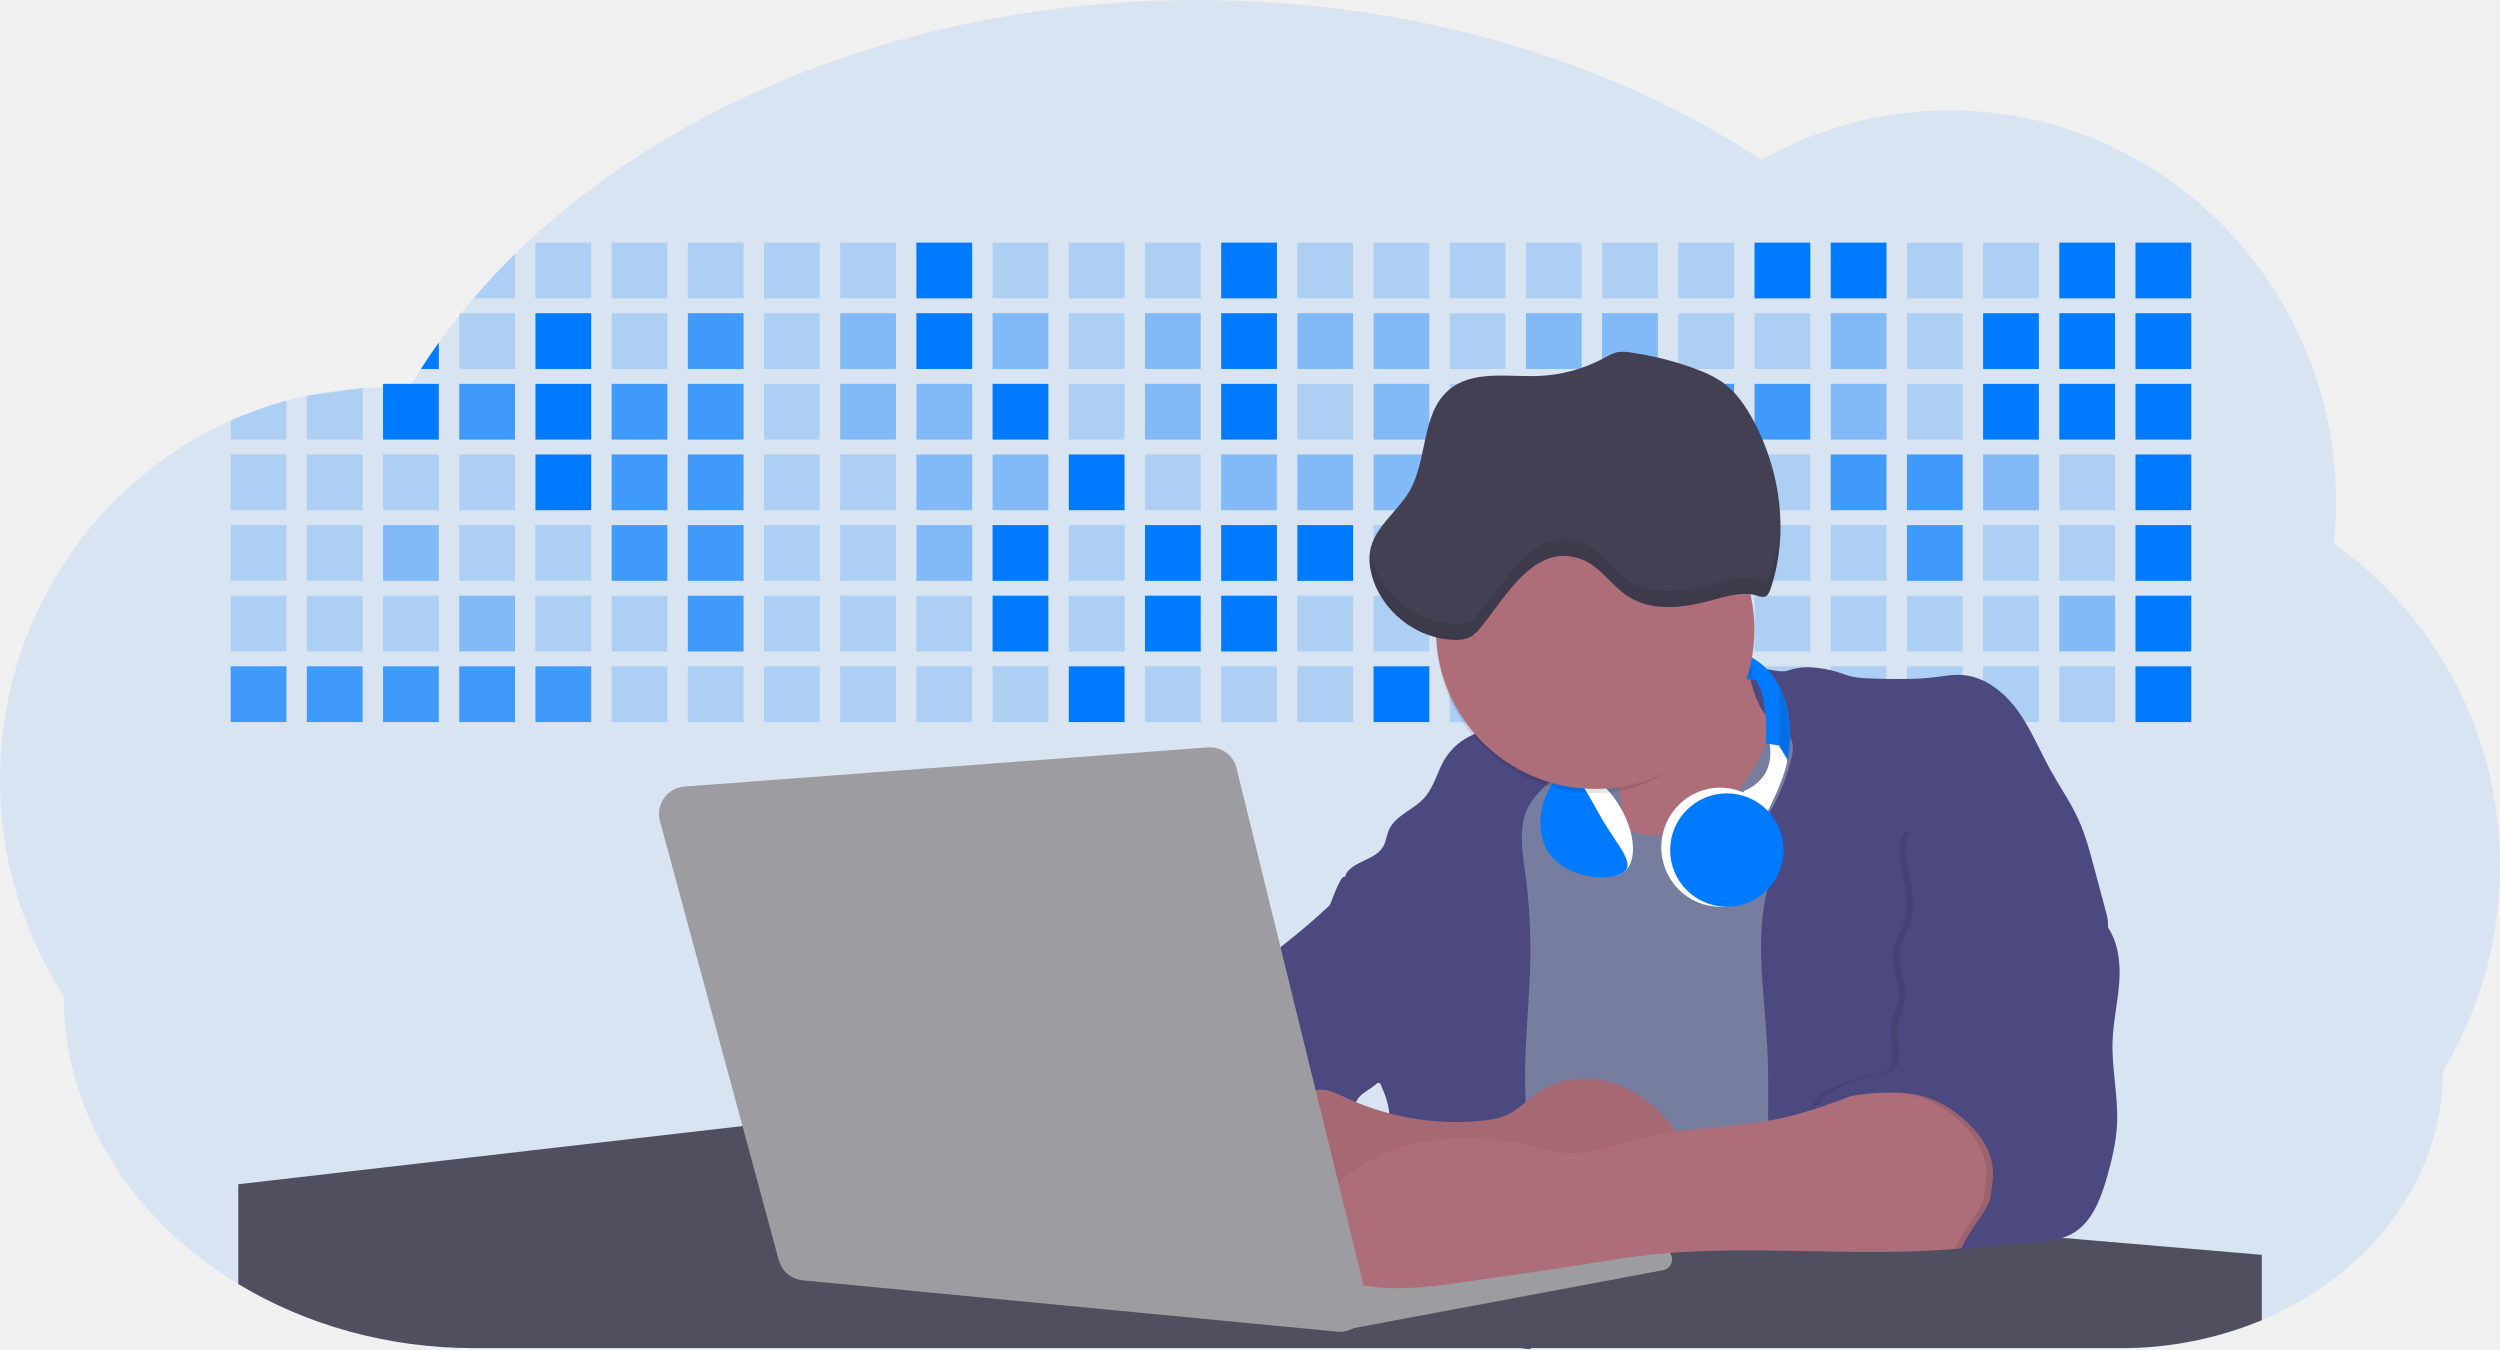
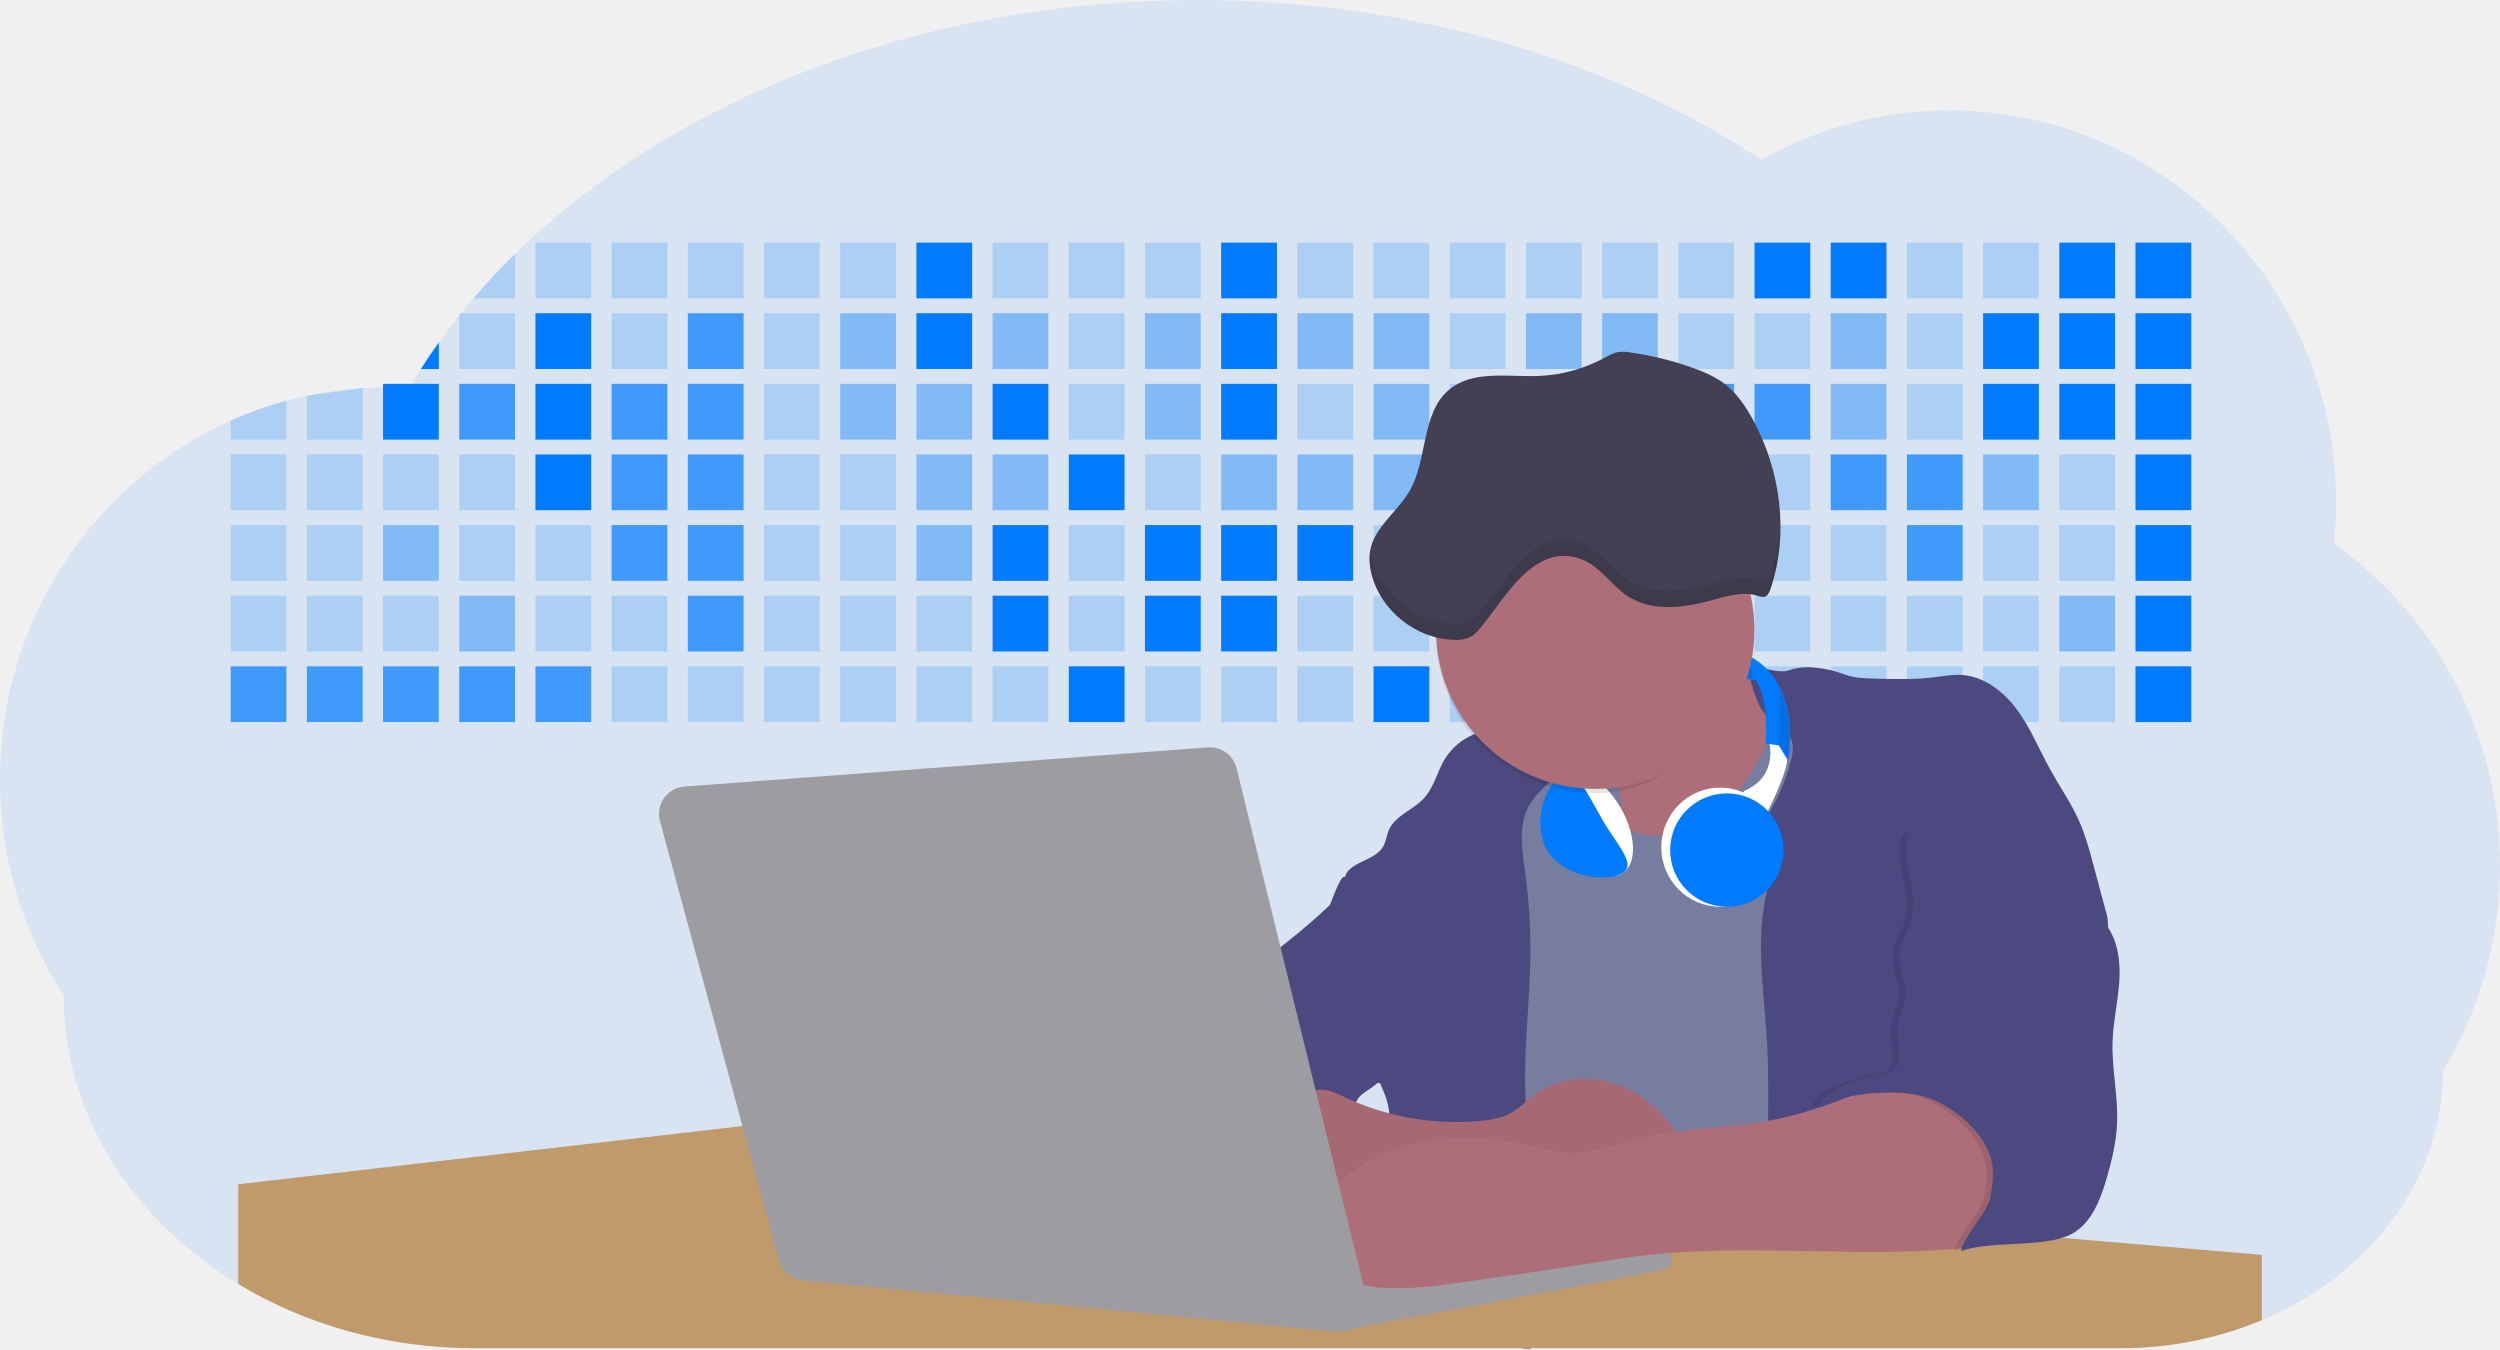
<svg xmlns="http://www.w3.org/2000/svg" id="aa7bae02-e79e-4d6b-a496-aba15f39787c" data-name="Layer 1" width="1144" height="617.32" viewBox="0 0 1144 617.32">
  <path d="M1172,537.57a181.92,181.92,0,0,1-6.85,49.6,180.06,180.06,0,0,1-19.27,44.28c0,50.1-33.82,93.4-82.91,114a167.3,167.3,0,0,1-64.73,12.8H245.17c-40.25,0-77.55-10.86-108.14-29.36A185.76,185.76,0,0,1,112.2,711c-34-29.22-55.08-69.6-55.08-114.2A180.5,180.5,0,0,1,28,498.08c0-73.36,43.39-136.44,105.55-164.29a174.52,174.52,0,0,1,25.51-9.12q4.63-1.26,9.36-2.26a175.39,175.39,0,0,1,25.51-3.5q4.65-.29,9.35-.33H205c3.46,0,6.89.12,10.3.32l1.12-1.9q2.06-3.44,4.22-6.81,3.9-6.14,8.18-12.1,4.48-6.29,9.35-12.38l.83-1q2.76-3.44,5.64-6.8,9-10.49,19-20.35c72.11-70.68,185.08-116.18,312.08-116.18,98.82,0,189.15,27.55,258.34,73.07A174.18,174.18,0,0,1,920,191.86c97.74,0,177,80.37,177,179.51a184.9,184.9,0,0,1-1,18.78A180,180,0,0,1,1172,537.57Z" transform="translate(-28 -141.34)" fill="#007bff" opacity="0.1" />
  <path d="M263.66,257.52v20.35h-19Q253.59,267.39,263.66,257.52Z" transform="translate(-28 -141.34)" fill="#007bff" opacity="0.2" />
  <rect x="245.02" y="111.02" width="25.51" height="25.51" fill="#007bff" opacity="0.2" />
  <rect x="279.88" y="111.02" width="25.51" height="25.51" fill="#007bff" opacity="0.2" />
  <rect x="314.75" y="111.02" width="25.51" height="25.51" fill="#007bff" opacity="0.2" />
  <rect x="349.61" y="111.02" width="25.51" height="25.51" fill="#007bff" opacity="0.2" />
  <rect x="384.48" y="111.02" width="25.51" height="25.51" fill="#007bff" opacity="0.2" />
  <rect x="419.35" y="111.02" width="25.51" height="25.51" fill="#007bff" />
  <rect x="454.21" y="111.02" width="25.51" height="25.51" fill="#007bff" opacity="0.2" />
  <rect x="489.08" y="111.02" width="25.51" height="25.51" fill="#007bff" opacity="0.2" />
  <rect x="523.94" y="111.02" width="25.51" height="25.51" fill="#007bff" opacity="0.2" />
  <rect x="558.81" y="111.02" width="25.51" height="25.51" fill="#007bff" />
  <rect x="593.68" y="111.02" width="25.51" height="25.51" fill="#007bff" opacity="0.2" />
  <rect x="628.54" y="111.02" width="25.51" height="25.51" fill="#007bff" opacity="0.2" />
  <rect x="663.41" y="111.02" width="25.51" height="25.51" fill="#007bff" opacity="0.2" />
  <rect x="698.28" y="111.02" width="25.51" height="25.51" fill="#007bff" opacity="0.2" />
  <rect x="733.14" y="111.02" width="25.51" height="25.51" fill="#007bff" opacity="0.2" />
  <rect x="768.01" y="111.02" width="25.51" height="25.51" fill="#007bff" opacity="0.2" />
  <rect x="802.87" y="111.02" width="25.51" height="25.51" fill="#007bff" />
  <rect x="837.74" y="111.02" width="25.51" height="25.51" fill="#007bff" />
  <rect x="872.61" y="111.02" width="25.51" height="25.51" fill="#007bff" opacity="0.2" />
  <rect x="907.47" y="111.02" width="25.51" height="25.51" fill="#007bff" opacity="0.2" />
  <rect x="942.34" y="111.02" width="25.51" height="25.51" fill="#007bff" />
  <rect x="977.2" y="111.02" width="25.51" height="25.51" fill="#007bff" />
  <path d="M228.8,298.08v12.1h-8.18Q224.52,304,228.8,298.08Z" transform="translate(-28 -141.34)" fill="#007bff" />
  <rect x="210.15" y="143.33" width="25.51" height="25.51" fill="#007bff" opacity="0.2" />
  <rect x="245.02" y="143.33" width="25.51" height="25.51" fill="#007bff" />
  <rect x="279.88" y="143.33" width="25.51" height="25.51" fill="#007bff" opacity="0.2" />
  <rect x="314.75" y="143.33" width="25.51" height="25.51" fill="#007bff" opacity="0.7" />
  <rect x="349.61" y="143.33" width="25.51" height="25.51" fill="#007bff" opacity="0.2" />
  <rect x="384.48" y="143.33" width="25.51" height="25.51" fill="#007bff" opacity="0.4" />
  <rect x="419.35" y="143.33" width="25.51" height="25.51" fill="#007bff" />
  <rect x="454.21" y="143.33" width="25.51" height="25.51" fill="#007bff" opacity="0.4" />
  <rect x="489.08" y="143.33" width="25.51" height="25.51" fill="#007bff" opacity="0.2" />
  <rect x="523.94" y="143.33" width="25.51" height="25.51" fill="#007bff" opacity="0.4" />
  <rect x="558.81" y="143.33" width="25.51" height="25.51" fill="#007bff" />
  <rect x="593.68" y="143.33" width="25.51" height="25.51" fill="#007bff" opacity="0.4" />
  <rect x="628.54" y="143.33" width="25.51" height="25.51" fill="#007bff" opacity="0.4" />
  <rect x="663.41" y="143.33" width="25.51" height="25.51" fill="#007bff" opacity="0.2" />
  <rect x="698.28" y="143.33" width="25.51" height="25.51" fill="#007bff" opacity="0.4" />
  <rect x="733.14" y="143.33" width="25.51" height="25.51" fill="#007bff" opacity="0.4" />
  <rect x="768.01" y="143.33" width="25.51" height="25.51" fill="#007bff" opacity="0.2" />
  <rect x="802.87" y="143.33" width="25.51" height="25.51" fill="#007bff" opacity="0.2" />
  <rect x="837.74" y="143.33" width="25.51" height="25.51" fill="#007bff" opacity="0.4" />
  <rect x="872.61" y="143.33" width="25.51" height="25.51" fill="#007bff" opacity="0.2" />
  <rect x="907.47" y="143.33" width="25.51" height="25.51" fill="#007bff" />
  <rect x="942.34" y="143.33" width="25.51" height="25.51" fill="#007bff" />
  <rect x="977.2" y="143.33" width="25.51" height="25.51" fill="#007bff" />
  <path d="M159.06,324.67V342.5H133.55v-8.71A174.52,174.52,0,0,1,159.06,324.67Z" transform="translate(-28 -141.34)" fill="#007bff" opacity="0.2" />
  <polygon points="165.93 177.57 165.93 201.16 140.42 201.16 140.42 181.07 165.93 177.57" fill="#007bff" opacity="0.2" />
  <rect x="175.28" y="175.65" width="25.51" height="25.51" fill="#007bff" />
  <rect x="210.15" y="175.65" width="25.51" height="25.51" fill="#007bff" opacity="0.7" />
  <rect x="245.02" y="175.65" width="25.51" height="25.51" fill="#007bff" />
  <rect x="279.88" y="175.65" width="25.51" height="25.51" fill="#007bff" opacity="0.7" />
  <rect x="314.75" y="175.65" width="25.51" height="25.51" fill="#007bff" opacity="0.7" />
  <rect x="349.61" y="175.65" width="25.51" height="25.51" fill="#007bff" opacity="0.2" />
  <rect x="384.48" y="175.65" width="25.51" height="25.51" fill="#007bff" opacity="0.4" />
  <rect x="419.35" y="175.65" width="25.51" height="25.51" fill="#007bff" opacity="0.4" />
  <rect x="454.21" y="175.65" width="25.51" height="25.51" fill="#007bff" />
  <rect x="489.08" y="175.65" width="25.51" height="25.51" fill="#007bff" opacity="0.2" />
  <rect x="523.94" y="175.65" width="25.51" height="25.51" fill="#007bff" opacity="0.4" />
  <rect x="558.81" y="175.65" width="25.51" height="25.51" fill="#007bff" />
  <rect x="593.68" y="175.65" width="25.51" height="25.51" fill="#007bff" opacity="0.2" />
  <rect x="628.54" y="175.65" width="25.51" height="25.51" fill="#007bff" opacity="0.4" />
  <rect x="663.41" y="175.65" width="25.51" height="25.51" fill="#007bff" opacity="0.2" />
  <rect x="698.28" y="175.65" width="25.51" height="25.51" fill="#007bff" />
  <rect x="733.14" y="175.65" width="25.51" height="25.51" fill="#007bff" opacity="0.2" />
  <rect x="768.01" y="175.65" width="25.51" height="25.51" fill="#007bff" opacity="0.7" />
  <rect x="802.87" y="175.65" width="25.51" height="25.51" fill="#007bff" opacity="0.7" />
  <rect x="837.74" y="175.65" width="25.51" height="25.51" fill="#007bff" opacity="0.4" />
  <rect x="872.61" y="175.65" width="25.51" height="25.51" fill="#007bff" opacity="0.2" />
  <rect x="907.47" y="175.65" width="25.51" height="25.51" fill="#007bff" />
  <rect x="942.34" y="175.65" width="25.51" height="25.51" fill="#007bff" />
  <rect x="977.2" y="175.65" width="25.51" height="25.51" fill="#007bff" />
  <rect x="105.55" y="207.96" width="25.51" height="25.51" fill="#007bff" opacity="0.2" />
  <rect x="140.42" y="207.96" width="25.51" height="25.51" fill="#007bff" opacity="0.2" />
  <rect x="175.28" y="207.96" width="25.51" height="25.51" fill="#007bff" opacity="0.2" />
  <rect x="210.15" y="207.96" width="25.51" height="25.51" fill="#007bff" opacity="0.2" />
  <rect x="245.02" y="207.96" width="25.51" height="25.51" fill="#007bff" />
  <rect x="279.88" y="207.96" width="25.51" height="25.51" fill="#007bff" opacity="0.7" />
  <rect x="314.75" y="207.96" width="25.51" height="25.51" fill="#007bff" opacity="0.7" />
  <rect x="349.61" y="207.96" width="25.51" height="25.51" fill="#007bff" opacity="0.2" />
  <rect x="384.48" y="207.96" width="25.51" height="25.51" fill="#007bff" opacity="0.2" />
  <rect x="419.35" y="207.96" width="25.51" height="25.51" fill="#007bff" opacity="0.4" />
  <rect x="454.21" y="207.96" width="25.51" height="25.51" fill="#007bff" opacity="0.4" />
  <rect x="489.08" y="207.96" width="25.51" height="25.51" fill="#007bff" />
  <rect x="523.94" y="207.96" width="25.51" height="25.51" fill="#007bff" opacity="0.2" />
  <rect x="558.81" y="207.96" width="25.51" height="25.51" fill="#007bff" opacity="0.4" />
  <rect x="593.68" y="207.96" width="25.51" height="25.51" fill="#007bff" opacity="0.4" />
  <rect x="628.54" y="207.96" width="25.51" height="25.51" fill="#007bff" opacity="0.4" />
  <rect x="663.41" y="207.96" width="25.51" height="25.51" fill="#007bff" opacity="0.4" />
  <rect x="698.28" y="207.96" width="25.51" height="25.51" fill="#007bff" opacity="0.2" />
  <rect x="733.14" y="207.96" width="25.51" height="25.51" fill="#007bff" opacity="0.2" />
  <rect x="768.01" y="207.96" width="25.51" height="25.51" fill="#007bff" opacity="0.2" />
  <rect x="802.87" y="207.96" width="25.51" height="25.51" fill="#007bff" opacity="0.2" />
  <rect x="837.74" y="207.96" width="25.51" height="25.51" fill="#007bff" opacity="0.7" />
  <rect x="872.61" y="207.96" width="25.51" height="25.51" fill="#007bff" opacity="0.7" />
  <rect x="907.47" y="207.96" width="25.51" height="25.51" fill="#007bff" opacity="0.4" />
  <rect x="942.34" y="207.96" width="25.51" height="25.51" fill="#007bff" opacity="0.2" />
  <rect x="977.2" y="207.96" width="25.51" height="25.51" fill="#007bff" />
  <rect x="105.55" y="240.28" width="25.51" height="25.51" fill="#007bff" opacity="0.2" />
  <rect x="140.42" y="240.28" width="25.51" height="25.51" fill="#007bff" opacity="0.2" />
  <rect x="175.28" y="240.28" width="25.51" height="25.51" fill="#007bff" opacity="0.4" />
  <rect x="210.15" y="240.28" width="25.51" height="25.51" fill="#007bff" opacity="0.2" />
  <rect x="245.02" y="240.28" width="25.51" height="25.51" fill="#007bff" opacity="0.2" />
  <rect x="279.88" y="240.28" width="25.51" height="25.51" fill="#007bff" opacity="0.7" />
  <rect x="314.75" y="240.28" width="25.51" height="25.51" fill="#007bff" opacity="0.7" />
  <rect x="349.61" y="240.28" width="25.51" height="25.51" fill="#007bff" opacity="0.2" />
  <rect x="384.48" y="240.28" width="25.51" height="25.51" fill="#007bff" opacity="0.2" />
  <rect x="419.35" y="240.28" width="25.51" height="25.51" fill="#007bff" opacity="0.4" />
  <rect x="454.21" y="240.28" width="25.51" height="25.51" fill="#007bff" />
  <rect x="489.08" y="240.28" width="25.51" height="25.51" fill="#007bff" opacity="0.2" />
  <rect x="523.94" y="240.28" width="25.51" height="25.51" fill="#007bff" />
  <rect x="558.81" y="240.28" width="25.51" height="25.51" fill="#007bff" />
  <rect x="593.68" y="240.28" width="25.51" height="25.51" fill="#007bff" />
  <rect x="628.54" y="240.28" width="25.51" height="25.51" fill="#007bff" opacity="0.2" />
  <rect x="663.41" y="240.28" width="25.51" height="25.51" fill="#007bff" />
  <rect x="698.28" y="240.28" width="25.51" height="25.51" fill="#007bff" opacity="0.2" />
  <rect x="733.14" y="240.28" width="25.51" height="25.51" fill="#007bff" opacity="0.2" />
  <rect x="768.01" y="240.28" width="25.51" height="25.51" fill="#007bff" opacity="0.2" />
  <rect x="802.87" y="240.28" width="25.51" height="25.51" fill="#007bff" opacity="0.2" />
  <rect x="837.74" y="240.28" width="25.51" height="25.51" fill="#007bff" opacity="0.2" />
  <rect x="872.61" y="240.28" width="25.51" height="25.51" fill="#007bff" opacity="0.7" />
  <rect x="907.47" y="240.28" width="25.51" height="25.51" fill="#007bff" opacity="0.2" />
  <rect x="942.34" y="240.28" width="25.51" height="25.51" fill="#007bff" opacity="0.2" />
  <rect x="977.2" y="240.28" width="25.51" height="25.51" fill="#007bff" />
  <rect x="105.55" y="272.59" width="25.51" height="25.51" fill="#007bff" opacity="0.2" />
  <rect x="140.42" y="272.59" width="25.51" height="25.51" fill="#007bff" opacity="0.2" />
  <rect x="175.28" y="272.59" width="25.51" height="25.51" fill="#007bff" opacity="0.2" />
  <rect x="210.15" y="272.59" width="25.51" height="25.51" fill="#007bff" opacity="0.4" />
  <rect x="245.02" y="272.59" width="25.51" height="25.51" fill="#007bff" opacity="0.2" />
  <rect x="279.88" y="272.59" width="25.51" height="25.51" fill="#007bff" opacity="0.2" />
  <rect x="314.75" y="272.59" width="25.51" height="25.51" fill="#007bff" opacity="0.7" />
  <rect x="349.61" y="272.59" width="25.51" height="25.51" fill="#007bff" opacity="0.2" />
  <rect x="384.48" y="272.59" width="25.51" height="25.51" fill="#007bff" opacity="0.2" />
  <rect x="419.35" y="272.59" width="25.51" height="25.51" fill="#007bff" opacity="0.2" />
  <rect x="454.21" y="272.59" width="25.51" height="25.51" fill="#007bff" />
  <rect x="489.08" y="272.59" width="25.51" height="25.51" fill="#007bff" opacity="0.2" />
  <rect x="523.94" y="272.59" width="25.51" height="25.51" fill="#007bff" />
  <rect x="558.81" y="272.59" width="25.51" height="25.51" fill="#007bff" />
  <rect x="593.68" y="272.59" width="25.51" height="25.51" fill="#007bff" opacity="0.2" />
  <rect x="628.54" y="272.59" width="25.51" height="25.51" fill="#007bff" opacity="0.2" />
  <rect x="663.41" y="272.59" width="25.51" height="25.51" fill="#007bff" opacity="0.2" />
  <rect x="698.28" y="272.59" width="25.51" height="25.51" fill="#007bff" opacity="0.2" />
  <rect x="733.14" y="272.59" width="25.51" height="25.51" fill="#007bff" opacity="0.2" />
  <rect x="768.01" y="272.59" width="25.51" height="25.51" fill="#007bff" opacity="0.2" />
  <rect x="802.87" y="272.59" width="25.51" height="25.51" fill="#007bff" opacity="0.2" />
  <rect x="837.74" y="272.59" width="25.51" height="25.51" fill="#007bff" opacity="0.2" />
  <rect x="872.61" y="272.59" width="25.51" height="25.51" fill="#007bff" opacity="0.2" />
  <rect x="907.47" y="272.59" width="25.51" height="25.51" fill="#007bff" opacity="0.2" />
  <rect x="942.34" y="272.59" width="25.51" height="25.51" fill="#007bff" opacity="0.4" />
  <rect x="977.2" y="272.59" width="25.51" height="25.51" fill="#007bff" />
  <rect x="105.55" y="304.91" width="25.51" height="25.51" fill="#007bff" opacity="0.7" />
  <rect x="140.42" y="304.91" width="25.51" height="25.51" fill="#007bff" opacity="0.7" />
  <rect x="175.28" y="304.91" width="25.51" height="25.51" fill="#007bff" opacity="0.7" />
  <rect x="210.15" y="304.91" width="25.51" height="25.51" fill="#007bff" opacity="0.7" />
  <rect x="245.02" y="304.91" width="25.51" height="25.51" fill="#007bff" opacity="0.7" />
  <rect x="279.88" y="304.91" width="25.51" height="25.51" fill="#007bff" opacity="0.2" />
  <rect x="314.75" y="304.91" width="25.51" height="25.51" fill="#007bff" opacity="0.2" />
  <rect x="349.61" y="304.91" width="25.51" height="25.51" fill="#007bff" opacity="0.2" />
  <rect x="384.48" y="304.91" width="25.51" height="25.51" fill="#007bff" opacity="0.2" />
  <rect x="419.35" y="304.91" width="25.51" height="25.51" fill="#007bff" opacity="0.2" />
  <rect x="454.21" y="304.91" width="25.51" height="25.51" fill="#007bff" opacity="0.2" />
  <rect x="489.08" y="304.91" width="25.51" height="25.51" fill="#007bff" />
  <rect x="523.94" y="304.91" width="25.51" height="25.51" fill="#007bff" opacity="0.2" />
  <rect x="558.81" y="304.91" width="25.51" height="25.51" fill="#007bff" opacity="0.2" />
  <rect x="593.68" y="304.91" width="25.51" height="25.51" fill="#007bff" opacity="0.2" />
  <rect x="628.54" y="304.91" width="25.51" height="25.51" fill="#007bff" />
  <rect x="663.41" y="304.91" width="25.51" height="25.51" fill="#007bff" opacity="0.2" />
  <rect x="698.28" y="304.91" width="25.51" height="25.51" fill="#007bff" opacity="0.2" />
  <rect x="733.14" y="304.91" width="25.51" height="25.51" fill="#007bff" opacity="0.2" />
  <rect x="768.01" y="304.91" width="25.51" height="25.51" fill="#007bff" opacity="0.2" />
  <rect x="802.87" y="304.91" width="25.51" height="25.51" fill="#007bff" opacity="0.2" />
  <rect x="837.74" y="304.91" width="25.51" height="25.51" fill="#007bff" opacity="0.2" />
  <rect x="872.61" y="304.91" width="25.51" height="25.51" fill="#007bff" opacity="0.2" />
  <rect x="907.47" y="304.91" width="25.51" height="25.51" fill="#007bff" opacity="0.2" />
  <rect x="942.34" y="304.91" width="25.51" height="25.51" fill="#007bff" opacity="0.2" />
  <rect x="977.2" y="304.91" width="25.51" height="25.51" fill="#007bff" />
  <circle cx="734.52" cy="363.89" r="34.87" fill="#767d9f" />
  <path d="M760.71,460.87q5.22,22.78,8.86,45.9c.73,4.58,1.38,9.41-.28,13.74-1.39,3.61-4.22,6.43-6.44,9.59s-3.9,7.21-2.55,10.83,5.29,5.6,9.05,6.62c10.76,2.9,22.23.79,32.94-2.35a53.29,53.29,0,0,0,13.81-5.72c4.54-2.88,8.26-6.88,11.68-11,15.61-18.93,25.83-41.65,35.45-64.23a39.12,39.12,0,0,1-33.11-13.34c-3.94-4.63-6.83-11.08-4.61-16.74-6.51,3.57-14.24,3.81-21.25,6.25a75.49,75.49,0,0,0-12.5,6.15q-7.18,4.15-14.28,8.46C772.07,458.29,767,461.19,760.71,460.87Z" transform="translate(-28 -141.34)" fill="#ae6e79" />
  <path d="M833.64,487.05c-6.11,11.89-14.06,23.32-25.41,30.4s-26.63,9-38,2c-5.6-3.42-9.84-8.62-14.73-13s-11-8.13-17.57-7.56c-7.24.63-12.91,6.28-17.76,11.69-7.36,8.22-14.47,16.79-19.68,26.52-10,18.7-12.37,40.56-11.93,61.76s3.51,42.29,3.58,63.49c.1,26.08-4.32,51.95-8.79,77.64,41.1-5.06,82.25,6,123.44,10.19,26.36,2.71,52.92,2.65,79.42,2.58,4.66,0,9.62-.12,13.5-2.7a18.2,18.2,0,0,0,5.59-6.64c3.66-6.75,5.13-14.45,6.15-22.06,2.59-19.22,2.67-38.68,2.74-58.08.18-47,.35-94.17-5.62-140.8-1.47-11.47-3.35-23-7.75-33.73s-11.58-20.6-21.62-26.35c-6.45-3.7-21.4-10.14-29-6.41C841.67,460.15,837.73,479.09,833.64,487.05Z" transform="translate(-28 -141.34)" fill="#767d9f" />
  <path d="M836.68,619.77c-1.55-29-7.86-59.95,5.57-85.69,3.3-6.32-8.54-14.21-4.88-20.33a92.08,92.08,0,0,0,10.06-23.93c.76-2.89,1.37-5.95.65-8.85-1.33-5.29-6.56-8.44-11-11.66-4.9-3.56-7.42-14.41-9-20.28s12.57,1.2,18.26-.89c7.9-2.89,17.94-1.07,25.82,1.86,4.4,1.62,9.18,1.76,13.87,1.88,9.11.24,18.25.47,27.29-.65,4.06-.51,8.13-1.28,12.21-1.05,10.41.59,19.46,7.71,25.62,16.13s10.08,18.23,15.13,27.35c4.21,7.6,9.23,14.78,12.82,22.69,3.18,7,5.19,14.52,7.18,22l5.13,19.19a25.58,25.58,0,0,1,1.26,8.51c-.26,3.07-1.62,5.93-3,8.66A164.12,164.12,0,0,1,971,603.2c-10.79,13.23-23.89,25.16-30.3,41-2.5,6.17-3.89,12.73-5.16,19.27a707.94,707.94,0,0,0-10.9,79.15,174.2,174.2,0,0,0-36.52-12.21,177.61,177.61,0,0,0-19-3c-5.59-.58-12.8.52-18.12-1-8.9-2.53-9.88-17.58-11.23-25.46-2.16-12.55-2.59-25.32-2.67-38C837,648.53,837.45,634.14,836.68,619.77Z" transform="translate(-28 -141.34)" fill="#4c4981" />
  <path d="M641.23,565.54c4.21,24,8.85,48.07,18,70.62-.23.22-.46.42-.69.62-.81.69-1.65,1.34-2.53,2-2.05,1.44-4.3,2.66-6,4.54a8,8,0,0,0-1.5,2.45,5.48,5.48,0,0,0,0,4.47c-4.77,2.11-10.31,1.46-15.66,1.26-4.61-.17-9.08,0-12.78,2.53-5.14,3.54-6.69,10.34-7.52,16.52q-.46,3.38-.79,6.77-.32,3.15-.52,6.32a188.61,188.61,0,0,0-.19,21q.08,1.92.21,3.84c-16.34-.39-31.23-8.91-45.32-17.19-3.22-1.89-6.54-3.88-8.63-7A15.8,15.8,0,0,1,555,674c0-.51.09-1,.16-1.52a41.58,41.58,0,0,1,2.29-8.68,107.2,107.2,0,0,1,19.19-32.65c3.58-4.18,7.61-8.27,9.28-13.52.73-2.29,1-4.72,1.74-7,3.32-9.88,15.3-14.55,19.4-24.14,1-2.29,1.46-4.8,2.7-7a17.63,17.63,0,0,1,4.25-4.75c.73-.61,1.49-1.2,2.24-1.79q10.54-8.26,20.31-17.45,1.82-1.71,3.6-3.46A59.48,59.48,0,0,0,641.23,565.54Z" transform="translate(-28 -141.34)" fill="#4c4981" />
  <path d="M742,494.56c-1.44,1.52-3,2.95-4.53,4.37l-.41.37-1.62,1.5a39,39,0,0,0-7.55,8.79l-.17.28c-5.1,9.13-3.21,20.37-1.79,30.74a261.55,261.55,0,0,1,2.37,39c-.26,18-2.38,35.88-2.42,53.86,0,4.08.09,8.15.27,12.23.29,6.63.79,13.25,1.39,19.87.65,7.26,1.43,14.51,2.16,21.76.58,5.61,1.13,11.21,1.59,16.81.23,2.9.45,5.79.63,8.69.21,3.4.38,6.81.48,10.21h0c.07,2.16.11,4.31.11,6.47,0,1.23,0,2.45,0,3.67q0,3.51-.19,7-.2,4.49-.61,9c-.31,3.27-.86,6.84-3.16,9.14-.14.14-.29.27-.44.4l-3.24-.4a332.72,332.72,0,0,0-67.3-1.2c.49-3.38.94-6.75,1.38-10.14.2-1.6.4-3.21.59-4.82q.33-2.76.63-5.52c.23-2,.44-4,.64-6q.78-7.73,1.37-15.47.87-11.29,1.32-22.62.22-5.41.34-10.83.17-6.72.16-13.45,0-6.54-.11-13.1c0-1.44-.06-2.88-.18-4.31a27.35,27.35,0,0,0-.53-3.83,49.87,49.87,0,0,0-3-8.48c-.22-.52-.43-1-.64-1.55-.12-.27-.23-.55-.34-.82,5.76-5.13,9.86-12,13.8-18.76,6.39-10.89,12.93-22.26,14-34.84s-5.18-26.71-17.2-30.55c-3.27-1-6.73-1.28-10.1-1.87-3.18-.56-9.81-1.83-13.49-4.11q-3,3.08-6,6.05a22.15,22.15,0,0,1,2.17-8.71l1.42.07a2.71,2.71,0,0,1-.16-1c0-1.07.74-2.28,2.32-3.62,4.71-4,12.12-4.89,15.09-10.3,1.24-2.25,1.45-4.93,2.45-7.29,2.87-6.73,11.11-9.21,16.07-14.59s6.2-13,10.21-19a28.62,28.62,0,0,1,12-10c.4-.19.81-.38,1.22-.55,8.3-3.55,18.16-4.36,26.76-4.34,3.34,0,12,.1,16.24,1.79a5.32,5.32,0,0,1,1.85,1.13C752.37,480.61,745.34,491,742,494.56Z" transform="translate(-28 -141.34)" fill="#4c4981" />
  <path d="M642.72,542.69a60.88,60.88,0,0,1,46.74,4.87c7.2,4,13.66,9.58,17.62,16.78,5.95,10.8,5.69,23.82,5.27,36.15-.21,6.17-.48,12.56-3.2,18.1C706,625,700.06,629.4,694,633a42.24,42.24,0,0,1-12.32,5.33c-6.72,1.46-13.7.22-20.47-1-7.36-1.36-15.26-3-20.37-8.48-3-3.18-4.64-7.31-6.26-11.35q-3.49-8.75-7-17.48c-4.05-10.11-5.42-18.52-.07-28.37,2.43-4.49,5.4-8.69,7.8-13.21C636.51,556.14,640.81,543.28,642.72,542.69Z" transform="translate(-28 -141.34)" fill="#4c4981" />
-   <path d="M1063,715.56v29.9a167.3,167.3,0,0,1-64.73,12.8H728.58c-.14.14-.29.27-.44.4l-3.24-.4H245.17c-40.25,0-77.55-10.86-108.14-29.36V683.25l230.72-26.63.18,0L502.29,668l34.77,3,18.06,1.53,37.38,3.17,19.23,1.63,28,2.38,3.94.33,20.18,1.71L691.23,684l38.5,3.26,64.18,5.45,45.15,3.83,74.14,6.29,14.1,1.19,1.52.13,1.32.11,18.62,1.58,20.44,1.74,2.37.2Z" transform="translate(-28 -141.34)" fill="#504f60" />
+   <path d="M1063,715.56v29.9a167.3,167.3,0,0,1-64.73,12.8H728.58c-.14.14-.29.27-.44.4l-3.24-.4H245.17c-40.25,0-77.55-10.86-108.14-29.36V683.25l230.72-26.63.18,0L502.29,668l34.77,3,18.06,1.53,37.38,3.17,19.23,1.63,28,2.38,3.94.33,20.18,1.71L691.23,684l38.5,3.26,64.18,5.45,45.15,3.83,74.14,6.29,14.1,1.19,1.52.13,1.32.11,18.62,1.58,20.44,1.74,2.37.2Z" transform="translate(-28 -141.34)" fill="#c19a6b" />
  <polygon points="764 573.12 474.86 523.77 463.65 580.46 596.19 596.33 637 601.44 749.26 579.33 764 573.12" fill="#9c9ca1" />
  <path d="M642.33,739.94l144.86-27.23a5,5,0,0,1,5.94,4.93h0a5,5,0,0,1-4.09,4.93L647.57,749.06Z" transform="translate(-28 -141.34)" fill="#9c9ca1" />
  <path d="M705.17,654.31c4.51-.42,9.08-1.13,13.14-3.13,5-2.49,8.89-6.78,13.52-9.94,10.18-7,23.8-7.94,35.47-3.92s21.41,12.63,28.23,22.91c4.53,6.85,7.93,15.59,4.73,23.15a30.51,30.51,0,0,1-4.12,6.44l-8.34,10.9a29,29,0,0,1-5.66,6.09c-3.12,2.27-7,3.2-10.82,3.76-10.15,1.48-20.48.64-30.71,1.32-17.57,1.17-34.73,6.83-52.34,6.64-10.12-.11-20.11-2.15-30-4.19l-43.77-9c-7.62-1.56-16.23-3.84-19.82-10.75-1.61-3.11-1.91-6.71-2.1-10.21-.52-9.64,0-20.36,6.68-27.31,6.28-6.52,16.21-8.58,23.71-13.4,9.18-5.91,12.21-4,21.89.44A120,120,0,0,0,705.17,654.31Z" transform="translate(-28 -141.34)" fill="#ae6e79" />
  <path d="M705.17,654.31c4.51-.42,9.08-1.13,13.14-3.13,5-2.49,8.89-6.78,13.52-9.94,10.18-7,23.8-7.94,35.47-3.92s21.41,12.63,28.23,22.91c4.53,6.85,7.93,15.59,4.73,23.15a30.51,30.51,0,0,1-4.12,6.44l-8.34,10.9a29,29,0,0,1-5.66,6.09c-3.12,2.27-7,3.2-10.82,3.76-10.15,1.48-20.48.64-30.71,1.32-17.57,1.17-34.73,6.83-52.34,6.64-10.12-.11-20.11-2.15-30-4.19l-43.77-9c-7.62-1.56-16.23-3.84-19.82-10.75-1.61-3.11-1.91-6.71-2.1-10.21-.52-9.64,0-20.36,6.68-27.31,6.28-6.52,16.21-8.58,23.71-13.4,9.18-5.91,12.21-4,21.89.44A120,120,0,0,0,705.17,654.31Z" transform="translate(-28 -141.34)" opacity="0.05" />
  <path d="M880.94,640.6c-12.28,4.75-24.63,9.52-37.49,12.35-21.56,4.75-44.12,4-65.51,9.43-11.3,2.88-22.53,7.52-34.14,6.58-5.19-.42-10.2-2-15.25-3.2-28.37-7-60.62-4.73-83.66,13.27-7.88,6.15-14.33,13.82-20.18,22a14.7,14.7,0,0,0,5.91,21.88A86.62,86.62,0,0,0,659,730.48c13.13,1.16,26.32-.7,39.38-2.56,19.38-2.75,38.77-5.51,58.1-8.6,6.94-1.11,13.88-2.26,20.86-3.14,50.23-6.35,101.37,1.37,151.73-3.93,5.09-.54,10.27-1.24,14.9-3.41,11.72-5.5,17.52-20,15.1-32.74s-11.76-23.33-23-29.83c-9.42-5.47-19.58-7.68-30.07-10C896.26,634,890.32,637,880.94,640.6Z" transform="translate(-28 -141.34)" fill="#ae6e79" />
  <path d="M988.67,564.44c5.54,7.26,6.72,17,6.12,26.09s-2.76,18.08-3.08,27.21c-.44,12.52,2.58,25,2.07,37.48-.36,8.73-2.43,17.29-4.88,25.67-2.89,9.89-7.07,20.52-16.2,25.27-12.12,6.31-37.54,2.76-50.29,7.7,1.16-7.23,12.28-17.7,13.44-24.93.8-5,1.61-10.14.75-15.15-1.1-6.39-4.85-12.06-9.3-16.78-7.08-7.51-16.32-13.16-26.47-15s-35-.33-43.12,6.08c-1-6.62,17.6-13,24.14-14.43,3.26-.73,7-.32,9.61-2.39,5-3.92,1.37-11.73,1.61-18,.19-5,3.11-9.58,3.7-14.58,1-8-4.22-16.15-2.17-24,.76-2.9,2.45-5.45,3.62-8.21,3.56-8.45,2-18.09.1-27.07-1.18-5.64-2.33-12,.81-16.81,2.91-4.49,11.17,11.5,16.46,10.76,17.47-2.45,33.28-15.4,47.39-4.8,7.19,5.4,8.13,11,11,18.71C976.77,554.6,984,558.36,988.67,564.44Z" transform="translate(-28 -141.34)" opacity="0.1" />
  <path d="M991.67,564.44c5.54,7.26,6.72,17,6.12,26.09s-2.76,18.08-3.08,27.21c-.44,12.52,2.58,25,2.07,37.48-.36,8.73-2.43,17.29-4.88,25.67-2.89,9.89-7.07,20.52-16.2,25.27-12.12,6.31-37.54,2.76-50.29,7.7,1.16-7.23,12.28-17.7,13.44-24.93.8-5,1.61-10.14.75-15.15-1.1-6.39-4.85-12.06-9.3-16.78-7.08-7.51-16.32-13.16-26.47-15s-35-.33-43.12,6.08c-1-6.62,17.6-13,24.14-14.43,3.26-.73,7-.32,9.61-2.39,5-3.92,1.37-11.73,1.61-18,.19-5,3.11-9.58,3.7-14.58,1-8-4.22-16.15-2.17-24,.76-2.9,2.45-5.45,3.62-8.21,3.56-8.45,2-18.09.1-27.07-1.18-5.64-2.33-12,.81-16.81,2.91-4.49,8.6-6.19,13.89-6.94a68.42,68.42,0,0,1,50,12.9c7.19,5.4,8.13,11,11,18.71C979.77,554.6,987,558.36,991.67,564.44Z" transform="translate(-28 -141.34)" fill="#4c4981" />
  <path d="M330,517.06,384.37,718a12.55,12.55,0,0,0,10.91,9.21L640,750.72a12.54,12.54,0,0,0,13.38-15.48L593.84,492.86a12.54,12.54,0,0,0-13.12-9.51L341.13,501.27A12.54,12.54,0,0,0,330,517.06Z" transform="translate(-28 -141.34)" fill="#9c9ca1" />
  <ellipse cx="787.11" cy="387.68" rx="26.9" ry="27.25" fill="#fff" />
  <path d="M837.2,479.31s5.67,16.86-11.06,23.95L824,507l10.48,10.34S847.4,493.77,846,485.4C846,485.4,844,476.9,837.2,479.31Z" transform="translate(-28 -141.34)" fill="#fff" />
  <circle cx="790.2" cy="388.99" r="25.94" fill="#007bff" />
  <path d="M846.13,489.23l-4.12-6.8-6-.85c1.28-22.39-4.53-29.06-4.53-29.06l-1.35-.13-5.88-.57-11.06-11.48v-3.26c15.54,1.85,24.13,9.23,28.77,17.88C850.16,470.14,846.13,489.23,846.13,489.23Z" transform="translate(-28 -141.34)" fill="#007bff" />
  <path d="M830.18,448.27v4.12l-5.88-.57-11.06-11.48S830.35,444.17,830.18,448.27Z" transform="translate(-28 -141.34)" stroke="#4c4981" stroke-miterlimit="10" opacity="0.1" />
  <path d="M846.13,489.23l-4.12-6.8V455C850.16,470.14,846.13,489.23,846.13,489.23Z" transform="translate(-28 -141.34)" stroke="#4c4981" stroke-miterlimit="10" opacity="0.1" />
  <ellipse cx="757.11" cy="518.2" rx="14.43" ry="26.32" transform="translate(-185.67 306.64) rotate(-30)" fill="#fff" />
  <path d="M761,516c7.27,12.59,16.19,21,9.29,25s-27,2-34.27-10.6-.67-30,6.23-34S753.72,503.38,761,516Z" transform="translate(-28 -141.34)" fill="#007bff" />
  <path d="M825.73,425.3c0,40.23-27.53,79-67.76,79a72.85,72.85,0,0,1,0-145.7C798.2,358.64,825.73,385.06,825.73,425.3Z" transform="translate(-28 -141.34)" opacity="0.1" />
  <circle cx="729.97" cy="288.15" r="72.85" fill="#ae6e79" />
  <path d="M751.57,397.21c8.67,3.19,13.8,12.15,21.58,17.14,11,7,25.32,5.19,37.88,1.73,7-1.91,14.32-4.24,21.21-2.12a6,6,0,0,0,3.23.46c1.5-.43,2.24-2.09,2.73-3.57,8.52-25.4,4.69-54.17-8.17-77.67-3.32-6.06-7.3-11.92-12.78-16.13-4.32-3.31-9.4-5.48-14.52-7.33a145,145,0,0,0-28.88-7.13,17.94,17.94,0,0,0-5.27-.17c-2.41.39-4.57,1.69-6.72,2.85A68.78,68.78,0,0,1,732,313.38c-14,.53-30-2.77-40.79,6.21-13,10.77-9.76,31.78-18.19,46.4-5.58,9.67-16.34,16.69-18.11,27.7a25.57,25.57,0,0,0,.63,10.07c4.12,16.94,20.52,30.06,38,30.37a14.42,14.42,0,0,0,7.76-1.59,17.55,17.55,0,0,0,4.09-3.89C716.84,415.09,729.94,389.25,751.57,397.21Z" transform="translate(-28 -141.34)" fill="#444053" />
  <path d="M838.2,403.48c-.49,1.48-1.23,3.14-2.73,3.57a6,6,0,0,1-3.23-.46c-6.89-2.12-14.25.21-21.2,2.12-12.57,3.46-26.92,5.31-37.88-1.73-7.79-5-12.91-14-21.59-17.14-21.63-8-34.73,17.88-46.21,31.44a17.55,17.55,0,0,1-4.09,3.89,14.42,14.42,0,0,1-7.76,1.59c-17.42-.31-33.83-13.43-38-30.37-.23-1-.43-2-.58-3,0,.09,0,.17-.05.26a25.57,25.57,0,0,0,.63,10.07c4.12,16.94,20.53,30.06,38,30.37a14.42,14.42,0,0,0,7.76-1.59,17.55,17.55,0,0,0,4.09-3.89c11.48-13.56,24.58-39.4,46.21-31.44,8.68,3.19,13.8,12.15,21.59,17.14,11,7,25.31,5.19,37.88,1.73,7-1.91,14.31-4.24,21.2-2.12a6,6,0,0,0,3.23.46c1.5-.43,2.24-2.09,2.73-3.57a90.29,90.29,0,0,0,4.48-32.26A88.8,88.8,0,0,1,838.2,403.48Z" transform="translate(-28 -141.34)" opacity="0.1" />
</svg>
